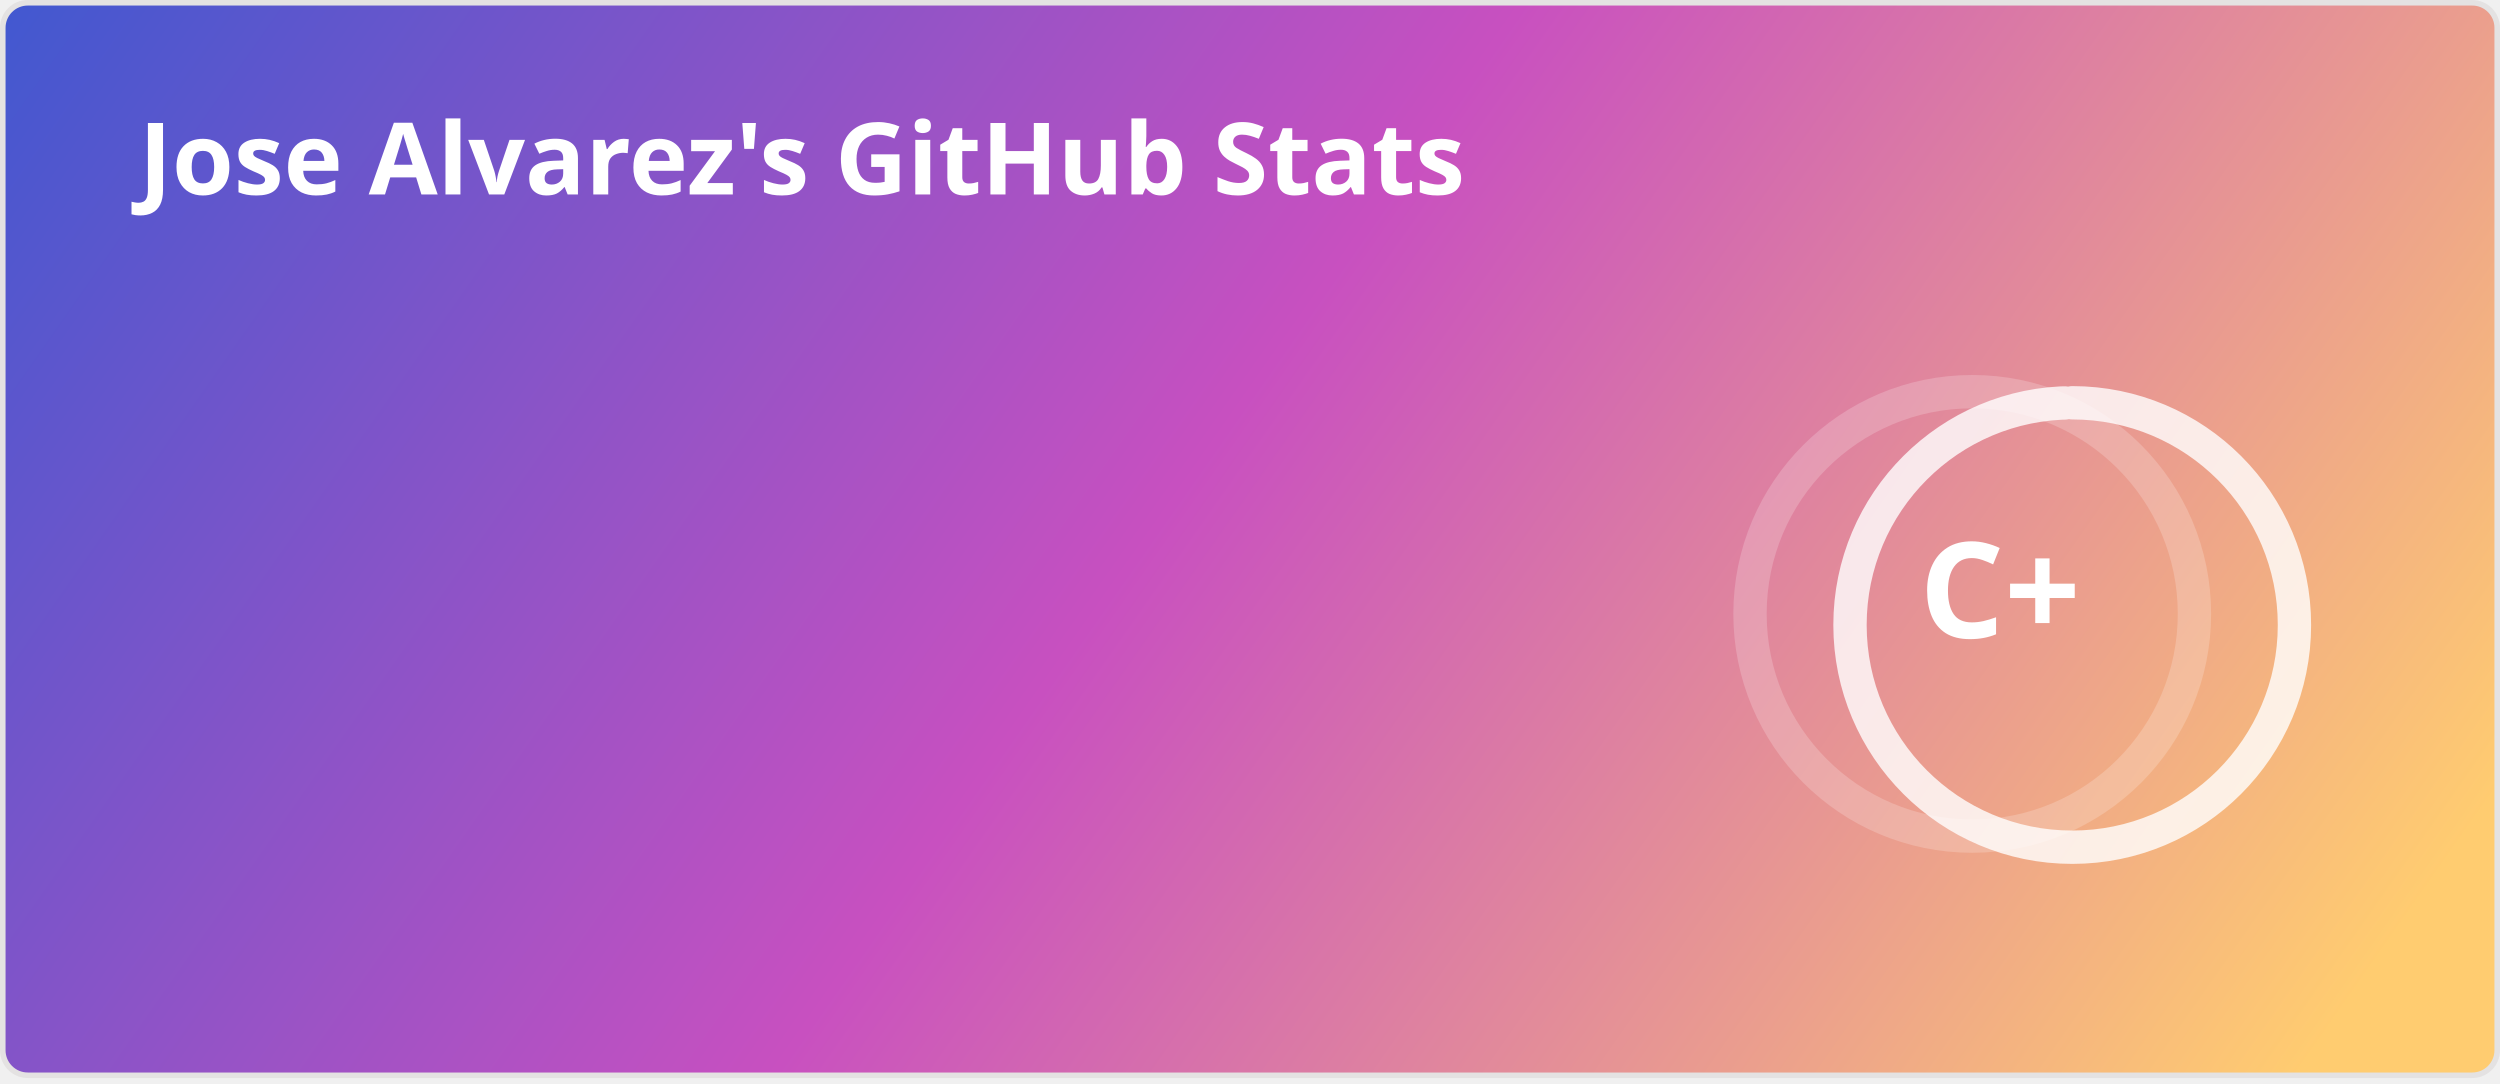
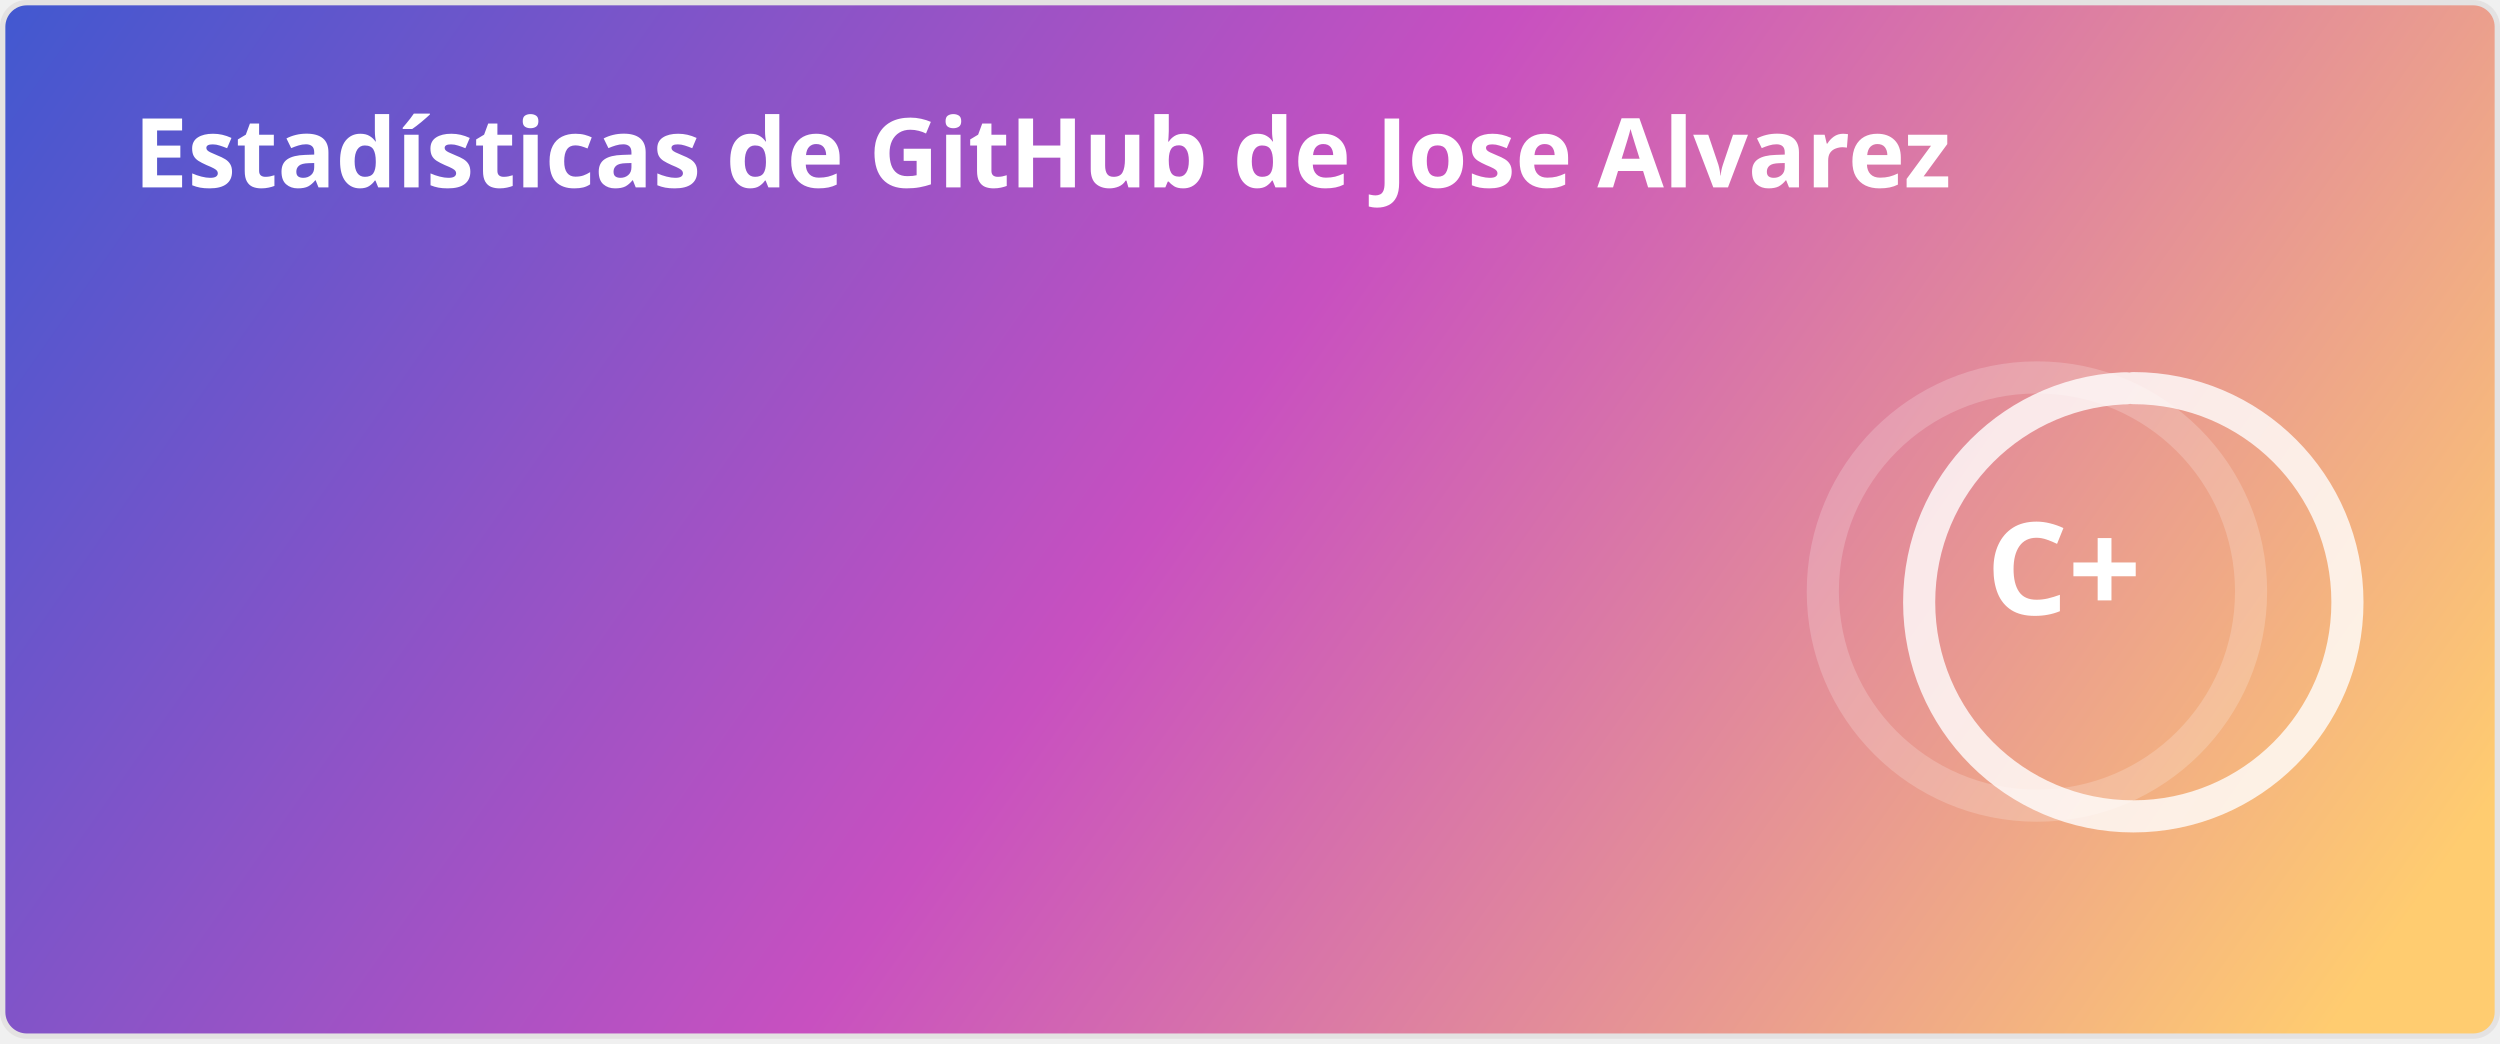
- <svg xmlns="http://www.w3.org/2000/svg" width="450" height="195" viewBox="0 0 450 195" fill="none" role="img" aria-labelledby="descId">
+ <svg xmlns="http://www.w3.org/2000/svg" width="467" height="195" viewBox="0 0 467 195" fill="none" role="img" aria-labelledby="descId">
  <style>
          .header {
            font: 600 18px 'Segoe UI', Ubuntu, Sans-Serif;
            fill: #ffffff;
            animation: fadeInAnimation 0.8s ease-in-out forwards;
          }
          @supports(-moz-appearance: auto) {
-             /* Selector detects Firefox */
+             /* El selector detecta Firefox */
            .header { font-size: 15.5px; }
          }
          
    .stat {
      font: 600 14px 'Segoe UI', Ubuntu, "Helvetica Neue", Sans-Serif; fill: #ffffff;
    }
    @supports(-moz-appearance: auto) {
-       /* Selector detects Firefox */
+       /* El selector detecta Firefox */
      .stat { font-size:12px; }
    }
    .stagger {
      opacity: 0;
      animation: fadeInAnimation 0.3s ease-in-out forwards;
    }
    .rank-text {
      font: 800 24px 'Segoe UI', Ubuntu, Sans-Serif; fill: #ffffff;
      animation: scaleInAnimation 0.3s ease-in-out forwards;
    }
    .rank-percentile-header {
      font-size: 14px;
    }
    .rank-percentile-text {
      font-size: 16px;
    }
    
    .not_bold { font-weight: 400 }
    .bold { font-weight: 700 }
    .icon {
      fill: #ffffff;
-       display: none;
+       display: block;
    }

    .rank-circle-rim {
      stroke: #ffffff;
      fill: none;
      stroke-width: 6;
      opacity: 0.2;
    }
    .rank-circle {
      stroke: #ffffff;
      stroke-dasharray: 250;
      fill: none;
      stroke-width: 6;
      stroke-linecap: round;
      opacity: 0.8;
      transform-origin: -10px 8px;
      transform: rotate(-90deg);
      animation: rankAnimation 1s forwards ease-in-out;
    }
    
    @keyframes rankAnimation {
      from {
        stroke-dashoffset: 251.327;
      }
      to {
-         stroke-dashoffset: 210.284;
+         stroke-dashoffset: 207.6;
      }
    }
  
  

          
-       /* Animations */
+       /* Animaciones */
      @keyframes scaleInAnimation {
        from {
          transform: translate(-5px, 5px) scale(0);
        }
        to {
          transform: translate(-5px, 5px) scale(1);
        }
      }
      @keyframes fadeInAnimation {
        from {
          opacity: 0;
        }
        to {
          opacity: 1;
        }
      }
    
          
        </style>
  <defs>
    <linearGradient id="gradient" gradientTransform="rotate(35)" gradientUnits="userSpaceOnUse">
      <stop offset="0%" stop-color="#4158d0" />,<stop offset="50%" stop-color="#c850c0" />,<stop offset="100%" stop-color="#ffcc70" />
    </linearGradient>
  </defs>
-   <rect data-testid="card-bg" x="0.5" y="0.5" rx="4.5" height="99%" stroke="#e4e2e2" width="449" fill="url(#gradient)" stroke-opacity="1" />
+   <rect data-testid="card-bg" x="0.5" y="0.5" rx="4.5" height="99%" stroke="#e4e2e2" width="466" fill="url(#gradient)" stroke-opacity="1" />
  <g data-testid="card-title" transform="translate(25, 35)">
    <g transform="translate(0, 0)">
-       <text x="0" y="0" class="header" data-testid="header">Jose Alvarez's GitHub Stats</text>
+       <text x="0" y="0" class="header" data-testid="header">Estadísticas de GitHub de Jose Alvarez</text>
    </g>
  </g>
  <g data-testid="main-card-body" transform="translate(0, 55)">
-     <g data-testid="rank-circle" transform="translate(365, 47.5)">
+     <g data-testid="rank-circle" transform="translate(390.5, 47.5)">
      <circle class="rank-circle-rim" cx="-10" cy="8" r="40" />
      <circle class="rank-circle" cx="-10" cy="8" r="40" />
      <g class="rank-text">
        <text x="-5" y="3" alignment-baseline="central" dominant-baseline="central" text-anchor="middle" data-testid="level-rank-icon">
          C+
        </text>
      </g>
    </g>
    <svg x="0" y="0">
      <g transform="translate(0, 0)">
        <g class="stagger" style="animation-delay: 450ms" transform="translate(25, 0)">
-           <text class="stat  bold" y="12.5">Total Stars Earned:</text>
-           <text class="stat  bold" x="204.01" y="12.5" data-testid="stars">1</text>
+           <svg data-testid="icon" class="icon" viewBox="0 0 16 16" version="1.1" width="16" height="16">
+             <path fill-rule="evenodd" d="M8 .25a.75.75 0 01.673.418l1.882 3.815 4.21.612a.75.75 0 01.416 1.279l-3.046 2.97.719 4.192a.75.75 0 01-1.088.791L8 12.347l-3.766 1.98a.75.75 0 01-1.088-.79l.72-4.194L.818 6.374a.75.75 0 01.416-1.28l4.21-.611L7.327.668A.75.75 0 018 .25zm0 2.445L6.615 5.5a.75.75 0 01-.564.41l-3.097.45 2.24 2.184a.75.75 0 01.216.664l-.528 3.084 2.769-1.456a.75.75 0 01.698 0l2.77 1.456-.53-3.084a.75.75 0 01.216-.664l2.24-2.183-3.096-.45a.75.75 0 01-.564-.41L8 2.694v.001z" />
+           </svg>
+           <text class="stat  bold" x="25" y="12.5">Estrellas totales:</text>
+           <text class="stat  bold" x="279.01" y="12.5" data-testid="stars">2</text>
        </g>
      </g>
      <g transform="translate(0, 25)">
        <g class="stagger" style="animation-delay: 600ms" transform="translate(25, 0)">
-           <text class="stat  bold" y="12.5">Total Commits (last year):</text>
-           <text class="stat  bold" x="204.01" y="12.5" data-testid="commits">161</text>
+           <svg data-testid="icon" class="icon" viewBox="0 0 16 16" version="1.1" width="16" height="16">
+             <path fill-rule="evenodd" d="M1.643 3.143L.427 1.927A.25.25 0 000 2.104V5.75c0 .138.112.25.25.25h3.646a.25.25 0 00.177-.427L2.715 4.215a6.5 6.5 0 11-1.18 4.458.75.75 0 10-1.493.154 8.001 8.001 0 101.6-5.684zM7.75 4a.75.75 0 01.75.75v2.992l2.028.812a.75.75 0 01-.557 1.392l-2.5-1A.75.75 0 017 8.25v-3.5A.75.75 0 017.75 4z" />
+           </svg>
+           <text class="stat  bold" x="25" y="12.5">Commits totales:</text>
+           <text class="stat  bold" x="279.01" y="12.5" data-testid="commits">176</text>
        </g>
      </g>
      <g transform="translate(0, 50)">
        <g class="stagger" style="animation-delay: 750ms" transform="translate(25, 0)">
-           <text class="stat  bold" y="12.5">Total PRs:</text>
-           <text class="stat  bold" x="204.01" y="12.5" data-testid="prs">4</text>
+           <svg data-testid="icon" class="icon" viewBox="0 0 16 16" version="1.1" width="16" height="16">
+             <path fill-rule="evenodd" d="M7.177 3.073L9.573.677A.25.25 0 0110 .854v4.792a.25.25 0 01-.427.177L7.177 3.427a.25.25 0 010-.354zM3.75 2.5a.75.75 0 100 1.5.75.75 0 000-1.5zm-2.25.75a2.25 2.25 0 113 2.122v5.256a2.251 2.251 0 11-1.5 0V5.372A2.25 2.25 0 011.5 3.25zM11 2.5h-1V4h1a1 1 0 011 1v5.628a2.251 2.251 0 101.5 0V5A2.5 2.5 0 0011 2.5zm1 10.25a.75.75 0 111.5 0 .75.75 0 01-1.5 0zM3.75 12a.75.75 0 100 1.5.75.75 0 000-1.5z" />
+           </svg>
+           <text class="stat  bold" x="25" y="12.5">PRs totales:</text>
+           <text class="stat  bold" x="279.01" y="12.5" data-testid="prs">4</text>
        </g>
      </g>
      <g transform="translate(0, 75)">
        <g class="stagger" style="animation-delay: 900ms" transform="translate(25, 0)">
-           <text class="stat  bold" y="12.5">Total Issues:</text>
-           <text class="stat  bold" x="204.01" y="12.5" data-testid="issues">0</text>
+           <svg data-testid="icon" class="icon" viewBox="0 0 16 16" version="1.1" width="16" height="16">
+             <path fill-rule="evenodd" d="M8 1.5a6.5 6.5 0 100 13 6.5 6.5 0 000-13zM0 8a8 8 0 1116 0A8 8 0 010 8zm9 3a1 1 0 11-2 0 1 1 0 012 0zm-.25-6.25a.75.75 0 00-1.5 0v3.5a.75.75 0 001.5 0v-3.5z" />
+           </svg>
+           <text class="stat  bold" x="25" y="12.5">Issues totales:</text>
+           <text class="stat  bold" x="279.01" y="12.5" data-testid="issues">0</text>
        </g>
      </g>
      <g transform="translate(0, 100)">
        <g class="stagger" style="animation-delay: 1050ms" transform="translate(25, 0)">
-           <text class="stat  bold" y="12.5">Contributed to (last year):</text>
-           <text class="stat  bold" x="204.01" y="12.5" data-testid="contribs">1</text>
+           <svg data-testid="icon" class="icon" viewBox="0 0 16 16" version="1.1" width="16" height="16">
+             <path fill-rule="evenodd" d="M2 2.5A2.5 2.5 0 014.5 0h8.75a.75.75 0 01.75.75v12.5a.75.75 0 01-.75.75h-2.5a.75.75 0 110-1.5h1.75v-2h-8a1 1 0 00-.714 1.7.75.75 0 01-1.072 1.05A2.495 2.495 0 012 11.5v-9zm10.5-1V9h-8c-.356 0-.694.074-1 .208V2.5a1 1 0 011-1h8zM5 12.25v3.25a.25.25 0 00.4.2l1.45-1.087a.25.25 0 01.3 0L8.6 15.7a.25.25 0 00.4-.2v-3.25a.25.25 0 00-.25-.25h-3.5a.25.25 0 00-.25.25z" />
+           </svg>
+           <text class="stat  bold" x="25" y="12.5">Contribuyó (el año pasado):</text>
+           <text class="stat  bold" x="279.01" y="12.5" data-testid="contribs">1</text>
        </g>
      </g>
    </svg>
  </g>
</svg>
